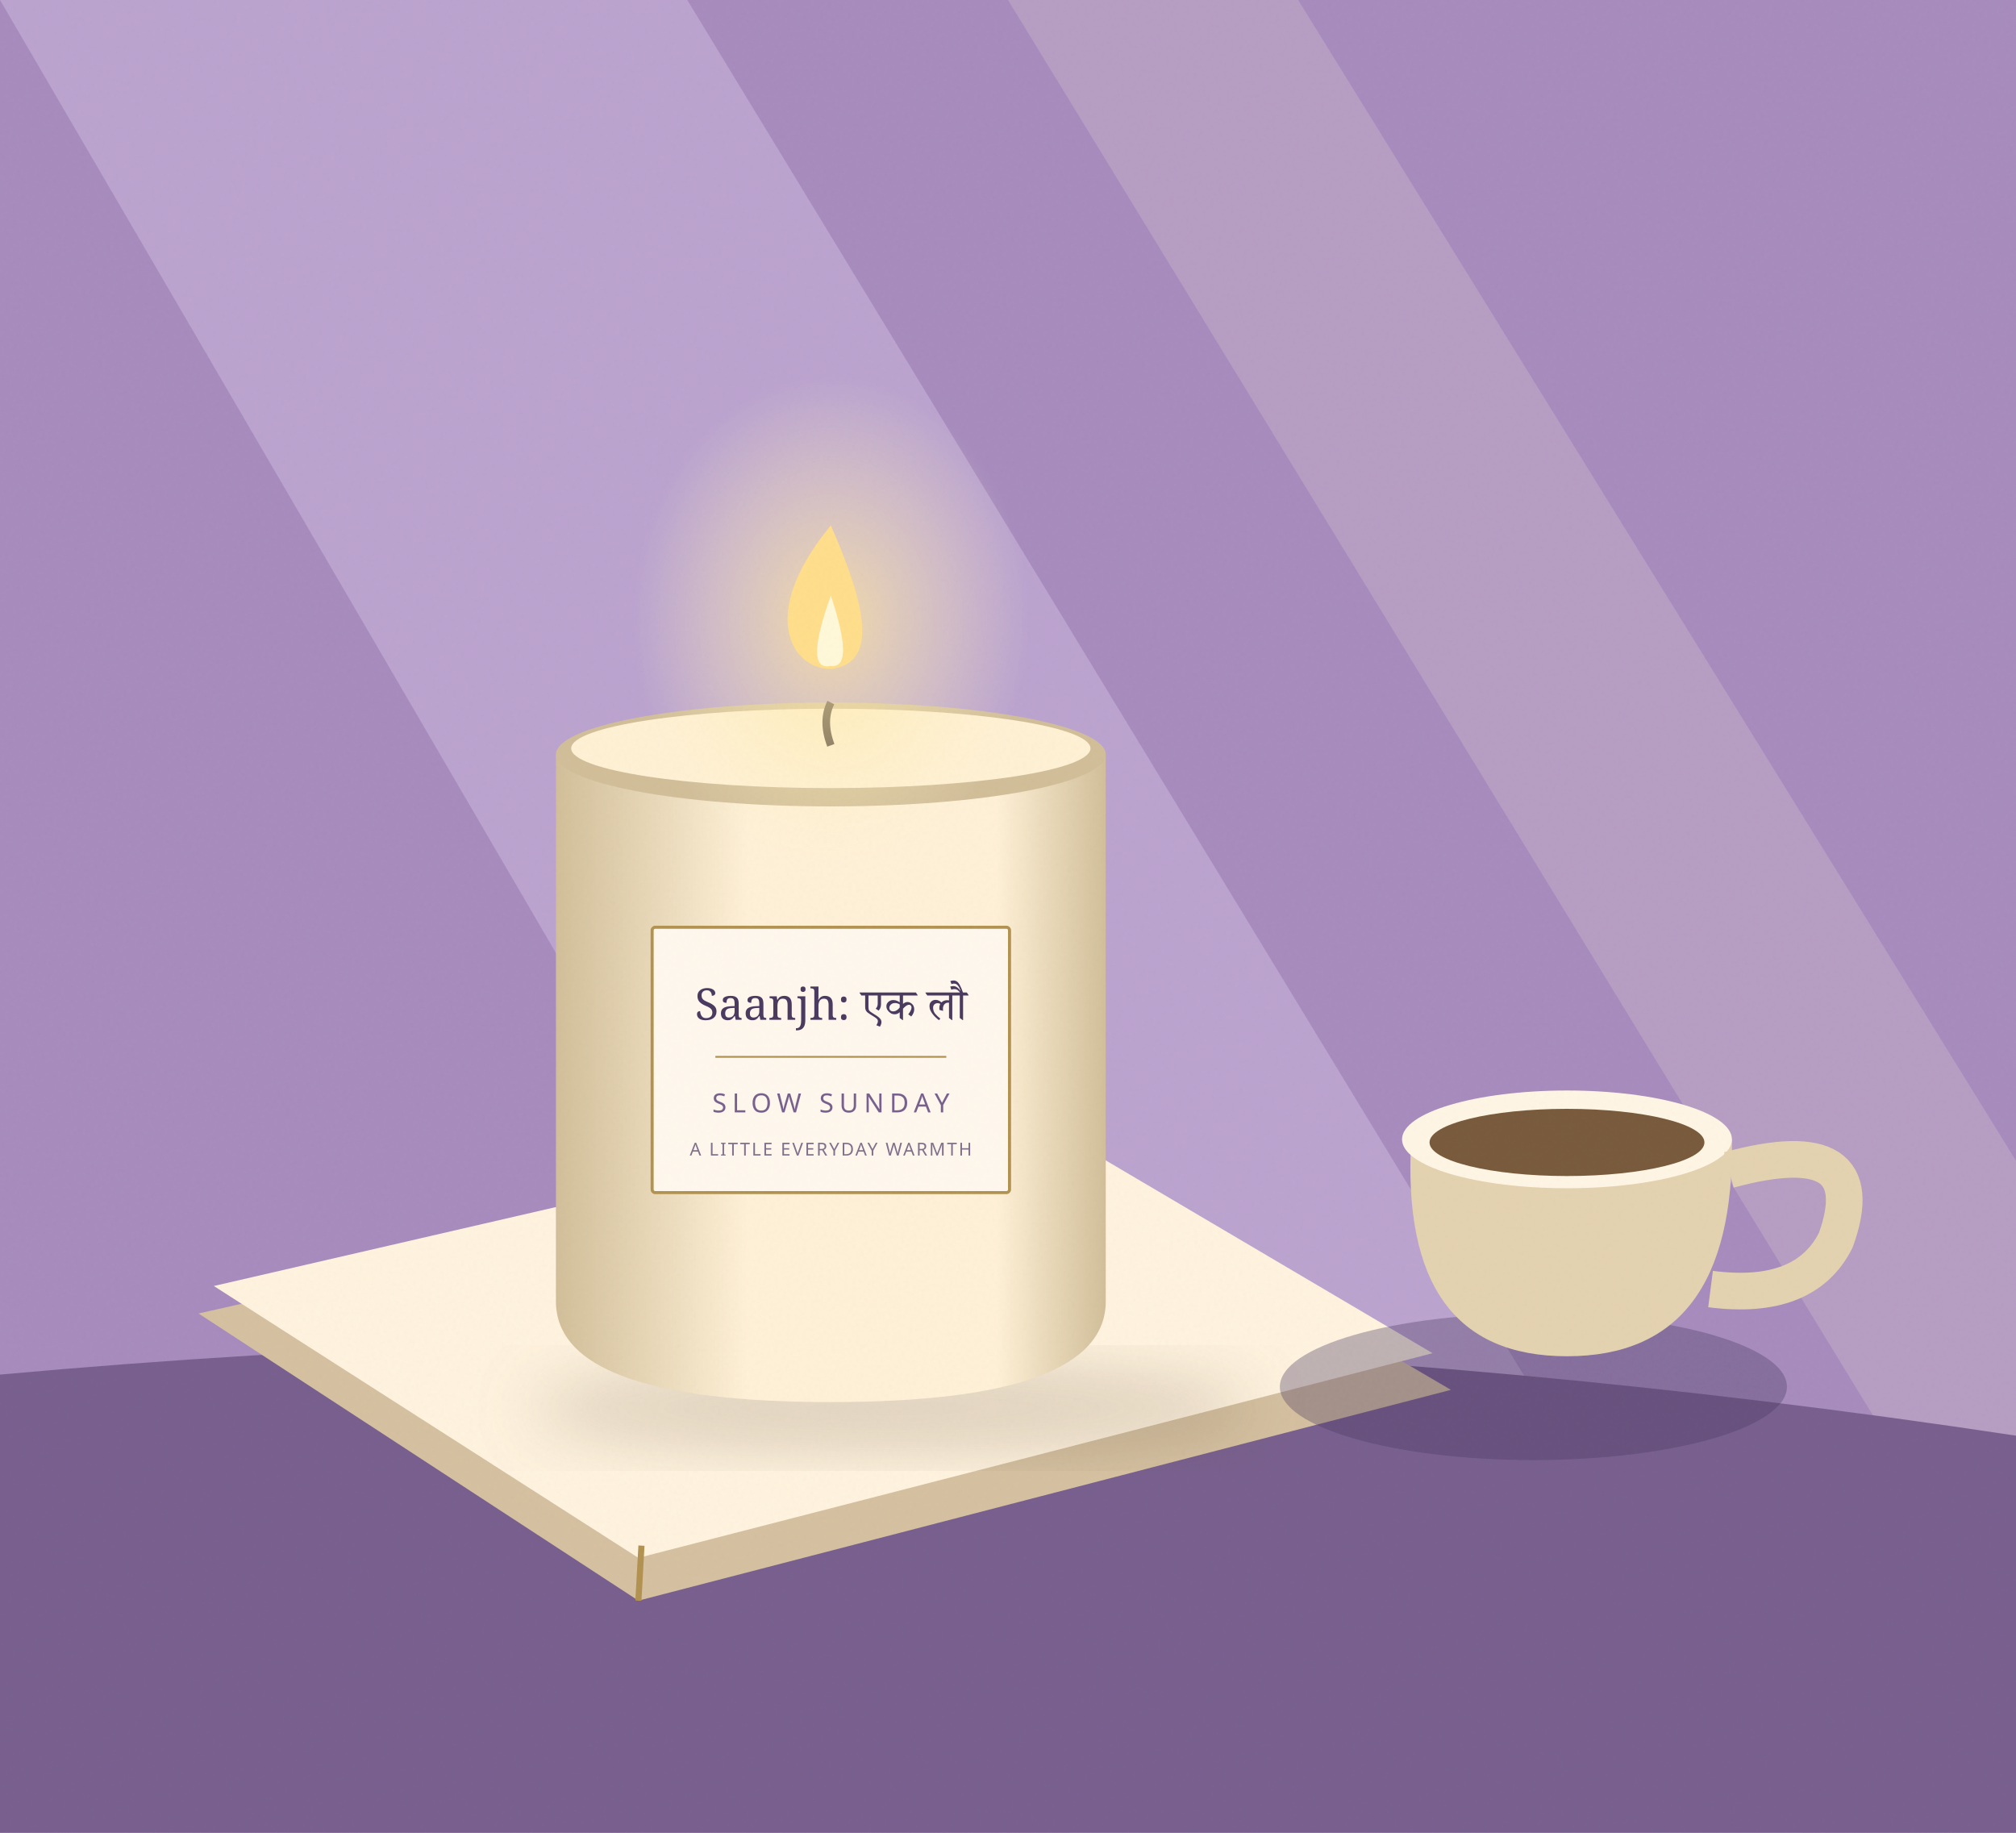
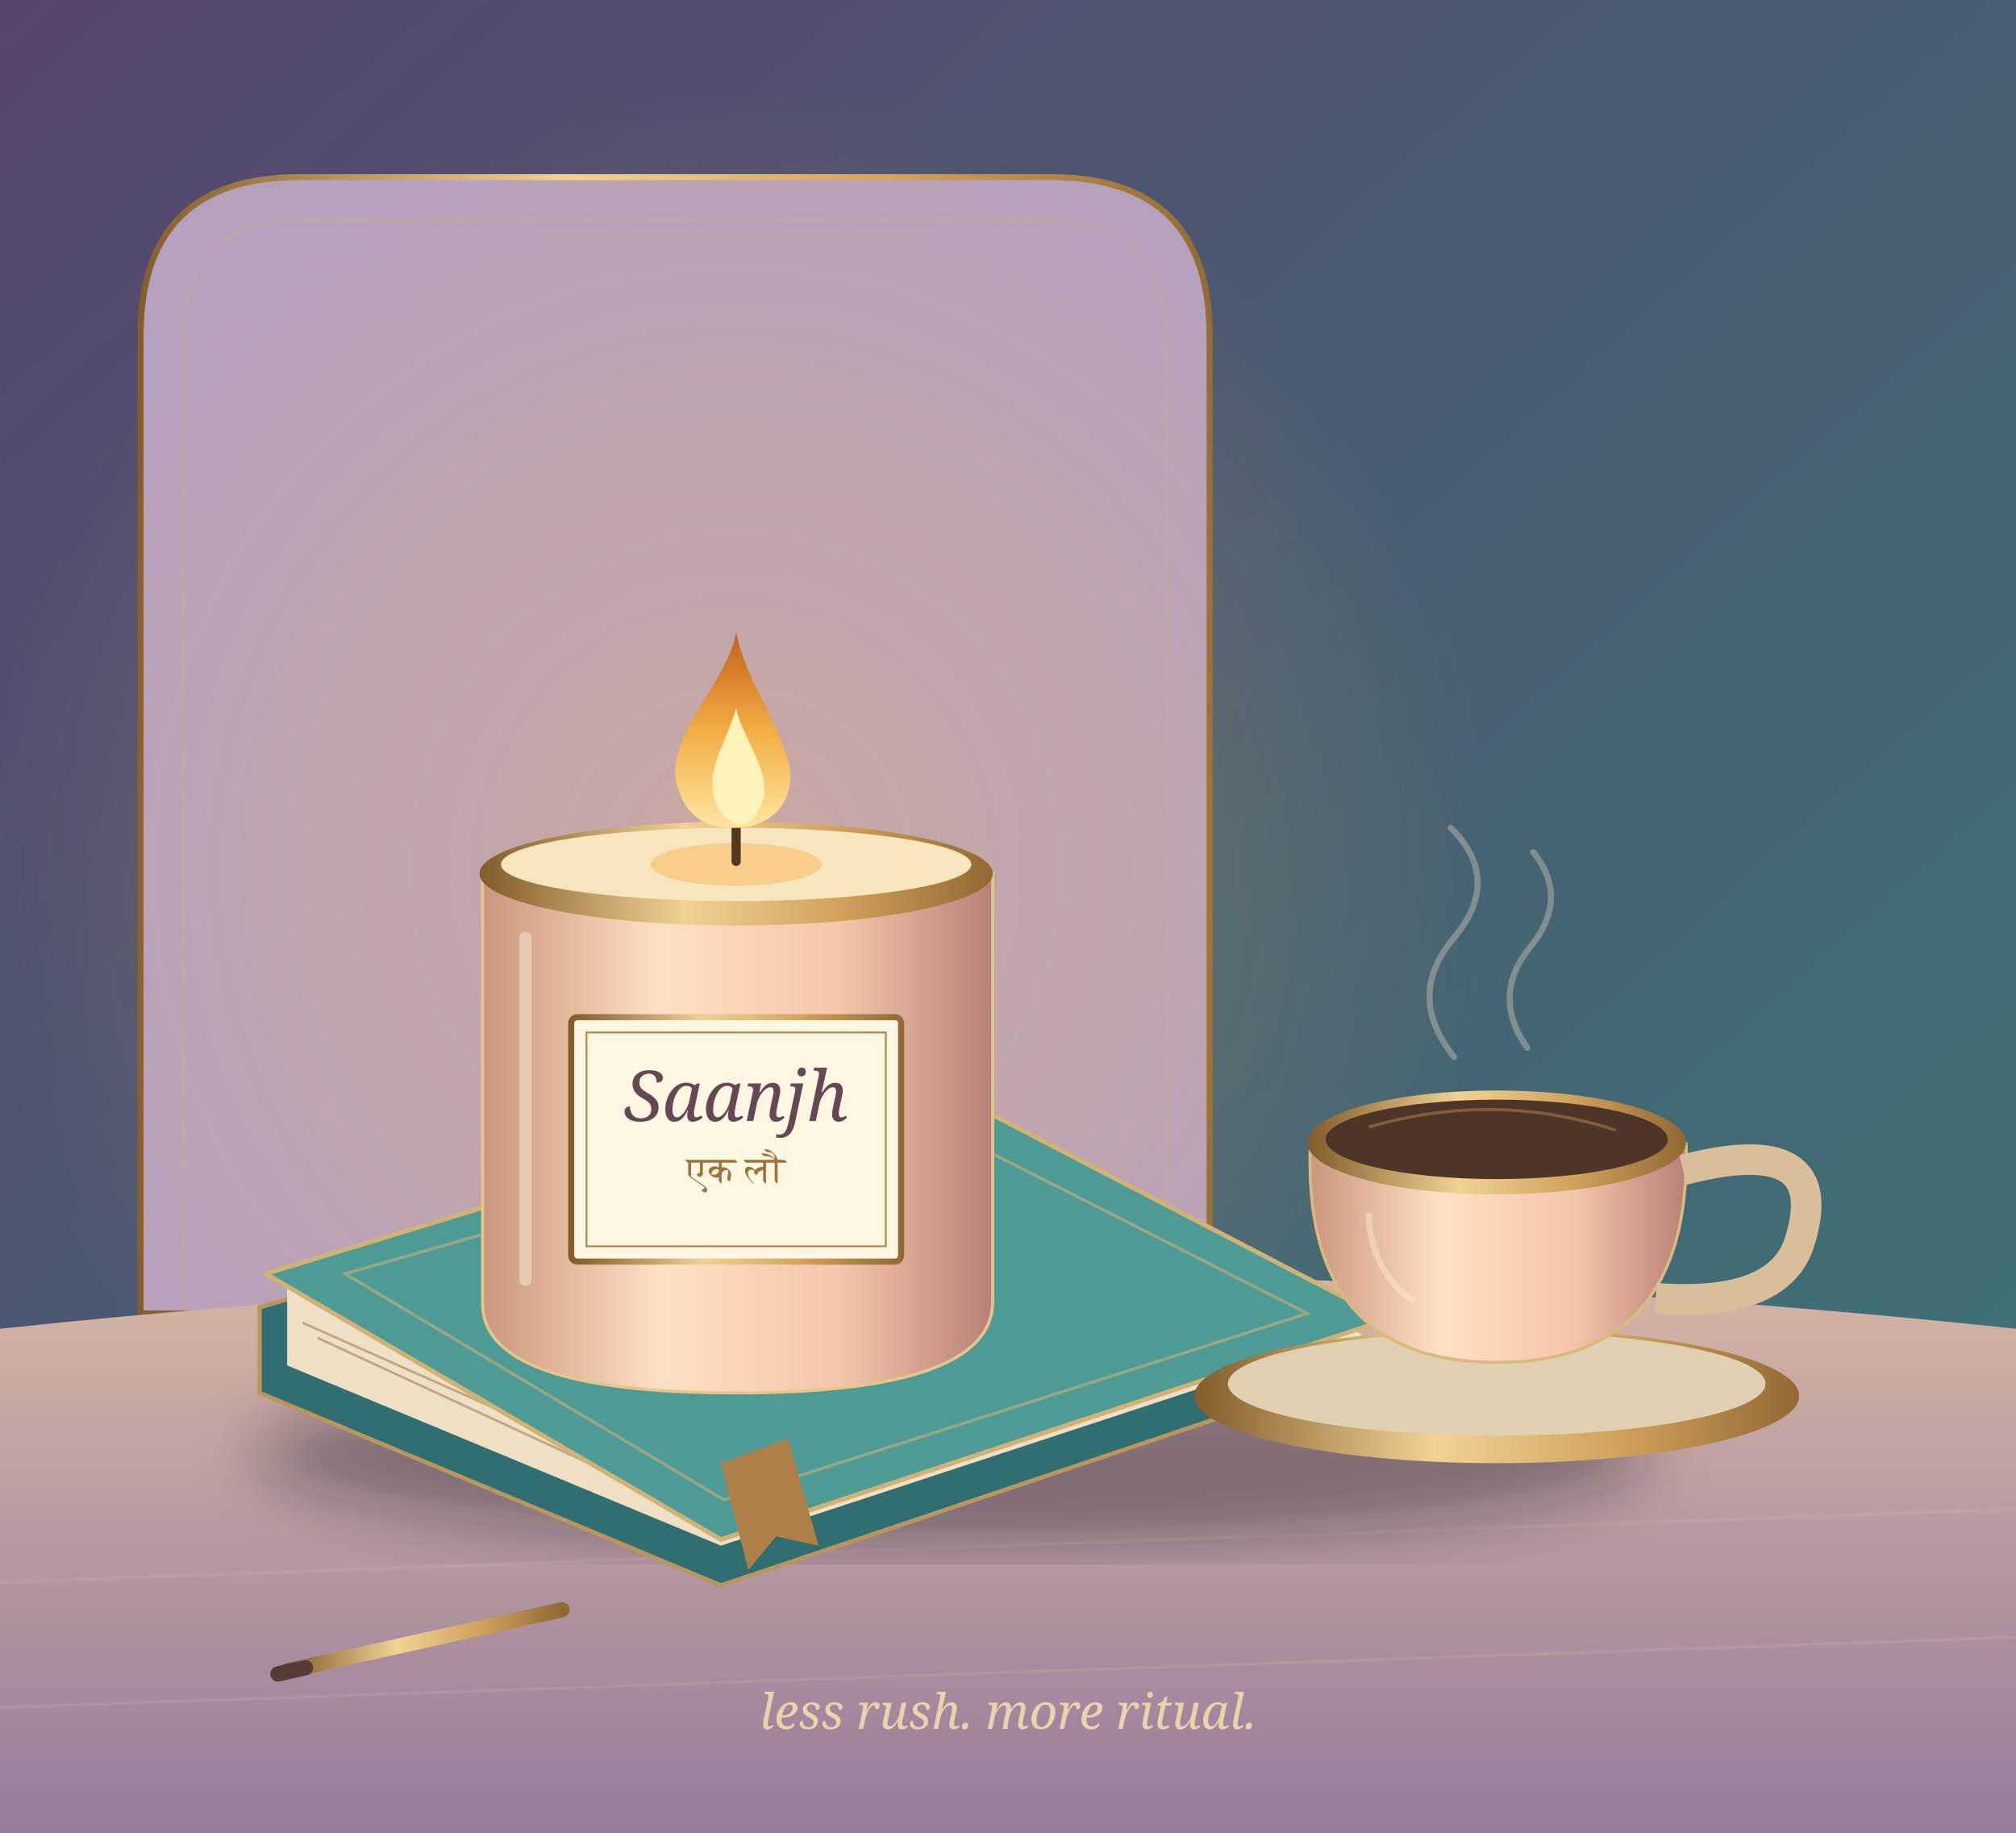
<svg xmlns="http://www.w3.org/2000/svg" viewBox="0 0 660 600">
  <defs>
-     <linearGradient id="bg" x2="1" y2="1">
-       <stop stop-color="#a78cbe" />
-       <stop offset="1" stop-color="#f3e9d7" />
+     <linearGradient id="room" x2="1" y2="1">
+       <stop stop-color="#57456e" />
+       <stop offset="1" stop-color="#3a7776" />
    </linearGradient>
-     <radialGradient id="glow">
-       <stop stop-color="#ffe7a0" stop-opacity=".8" />
-       <stop offset="1" stop-color="#fff4c7" stop-opacity="0" />
+     <radialGradient id="warmth">
+       <stop stop-color="#f2b866" stop-opacity=".4" />
+       <stop offset="1" stop-color="#f2b866" stop-opacity="0" />
    </radialGradient>
-     <filter id="shadow">
+     <linearGradient id="gold">
+       <stop stop-color="#825c2b" />
+       <stop offset=".4" stop-color="#f0d294" />
+       <stop offset=".7" stop-color="#d1a25c" />
+       <stop offset="1" stop-color="#926934" />
+     </linearGradient>
+     <linearGradient id="ceramic">
+       <stop stop-color="#cb967f" />
+       <stop offset=".35" stop-color="#ffe0c4" />
+       <stop offset=".7" stop-color="#f5c5aa" />
+       <stop offset="1" stop-color="#b88177" />
+     </linearGradient>
+     <linearGradient id="table" x2="0" y2="1">
+       <stop stop-color="#d4b5a4" />
+       <stop offset="1" stop-color="#967b9c" />
+     </linearGradient>
+     <linearGradient id="fire" x2="0" y2="1">
+       <stop stop-color="#c26019" />
+       <stop offset=".5" stop-color="#f2ad43" />
+       <stop offset="1" stop-color="#ffe5a1" />
+     </linearGradient>
+     <filter id="blur">
      <feGaussianBlur stdDeviation="10" />
    </filter>
-     <filter id="grain">
-       <feTurbulence type="fractalNoise" baseFrequency=".75" numOctaves="3" stitchTiles="stitch" />
-       <feColorMatrix type="saturate" values="0" />
-       <feComponentTransfer>
-         <feFuncA type="linear" slope=".055" />
-       </feComponentTransfer>
-       <feBlend in="SourceGraphic" mode="multiply" />
-     </filter>
+     <style>.flame{transform-box:fill-box;transform-origin:50% 100%}.steam{opacity:.35}.halo{opacity:.8}@media(prefers-reduced-motion:no-preference){.flame{animation:flicker 2.1s ease-in-out infinite}.steam{animation:steam 5s ease-in-out infinite}.s2{animation-delay:-2.5s}.halo{animation:light 4s ease-in-out infinite}}@keyframes flicker{0%,100%{transform:rotate(-3deg) scaleY(1)}35%{transform:rotate(3deg) scaleY(.94)}70%{transform:rotate(-1deg) scaleY(1.06)}}@keyframes steam{0%{opacity:0;transform:translateY(8px)}40%{opacity:.35}100%{opacity:0;transform:translateY(-25px)}}@keyframes light{0%,100%{opacity:.6}50%{opacity:1}}</style>
  </defs>
-   <g filter="url(#grain)">
-     <path fill="#a78cbe" d="M0 0h660v600H0z" />
-     <path d="M0 0h225L590 600H350Z" fill="#cfbbdf" opacity=".5" />
-     <path d="M330 0h95L660 380v160Z" fill="#fff1d7" opacity=".18" />
-     <path d="M0 450Q330 420 660 470v130H0Z" fill="#79618f" />
-     <path d="M65 430l265-60 145 85-266 69Z" fill="#d5c1a1" />
-     <path d="M70 421l260-60 139 82-260 67Z" fill="#fff3df" />
-     <path d="M210 506l-1 18" stroke="#b39352" stroke-width="2" />
-     <ellipse cx="502" cy="454" rx="83" ry="24" fill="#4b3a60" opacity=".35" />
-     <path d="M462 373q-4 71 51 71t54-71" fill="#e4d3b0" />
-     <ellipse cx="513" cy="373" rx="54" ry="16" fill="#fff5e4" />
-     <ellipse cx="513" cy="374" rx="45" ry="11" fill="#795c3c" />
-     <path d="M566 383q48-13 35 23-10 20-41 16" fill="none" stroke="#e4d3b0" stroke-width="12" />
-     <g>
-       <defs>
-         <linearGradient id="vessel1" x2="1">
-           <stop stop-color="#d2bf9a" />
-           <stop offset=".35" stop-color="#fff1d7" />
-           <stop offset=".8" stop-color="#fff1d7" />
-           <stop offset="1" stop-color="#d2bf9a" />
-         </linearGradient>
-       </defs>
-       <ellipse cx="292.0" cy="461" rx="118.8" ry="17" fill="#55432c" opacity=".17" filter="url(#shadow)" />
-       <path d="M182 247 H362 V426 Q362 459 272.0 459 Q182 459 182 426Z" fill="url(#vessel1)" />
-       <ellipse cx="272.0" cy="247" rx="90.0" ry="17" fill="#d2bf9a" />
-       <ellipse cx="272.0" cy="245" rx="85.0" ry="13" fill="#fff1d4" />
-       <path d="M272.0 244q-3 -8 0 -14" fill="none" stroke="#514338" stroke-width="2.5" />
-       <ellipse cx="272.0" cy="203" rx="65" ry="80" fill="url(#glow)" />
-       <path d="M 272.0 172 C 248.0 201 259.0 219 272.0 219 C 289.0 217 282.0 195 272.0 172" fill="#ffdf8c" />
-       <path d="M 272.0 195 Q 263.0 220 272.0 218 Q 280.0 219 272.0 195" fill="#fff9d9" />
-       <rect x="213.5" y="303.56" width="117.0" height="86.86" rx="1" fill="#fff8ed" stroke="#b39352" stroke-width="1" />
-       <text x="272.0" y="333.86" text-anchor="middle" fill="#4b3a60" font-family="Georgia, Noto Serif Devanagari, serif" font-size="14.36">Saanjh: एक लौ</text>
-       <path d="M234.2 345.98h75.6" stroke="#b39352" stroke-width=".6" />
-       <text x="272.0" y="364.16" text-anchor="middle" fill="#79628e" font-family="sans-serif" letter-spacing="1.8" font-size="8.64">SLOW SUNDAY</text>
-       <text x="272.0" y="378.3" text-anchor="middle" fill="#81718c" font-family="sans-serif" letter-spacing="0.55" font-size="5.861">A LITTLE EVERYDAY WARMTH</text>
-     </g>
+   <path fill="url(#room)" d="M0 0h660v600H0Z" />
+   <path d="M46 430V110q0-52 52-52h246q52 0 52 52v320Z" fill="#b6a1bd" stroke="url(#gold)" stroke-width="2" />
+   <path d="M60 429V111q0-39 39-39h244q39 0 39 39v318" fill="none" stroke="#ccab74" opacity=".25" />
+   <ellipse class="halo" cx="241" cy="284" rx="245" ry="254" fill="url(#warmth)" />
+   <path d="M0 435q330-35 660 0v165H0Z" fill="url(#table)" />
+   <path d="m0 518 660-24m-660 65 660-23" stroke="#f8dfbb" opacity=".12" fill="none" />
+   <ellipse cx="312" cy="476" rx="229" ry="30" fill="#091120" opacity=".35" filter="url(#blur)" />
+   <path d="m85 428 215-64 156 81-220 74-151-63Z" fill="#306e71" stroke="#ba955d" stroke-width="1.4" />
+   <path d="m94 420 207-61 145 78-210 69-142-59Z" fill="#efe0c5" />
+   <path d="m99 433 137 61 203-65m-335 9 132 61 199-65" fill="none" stroke="#c1a883" stroke-width=".8" />
+   <path d="m87 417 213-65 154 80-218 72Z" fill="#4e9b95" stroke="#d1b275" stroke-width="1.5" />
+   <path d="m113 417 185-53 130 66-191 61Z" fill="none" stroke="#d1b275" opacity=".55" />
+   <path d="m236 479 9 35 9-11 14 3-10-35" fill="#ae7f47" />
+   <path d="M158 286h167v140q0 30-84 30t-83-30Z" fill="url(#ceramic)" stroke="#e6c58a" />
+   <ellipse cx="241" cy="286" rx="84" ry="17" fill="url(#gold)" />
+   <ellipse cx="241" cy="283" rx="77" ry="12" fill="#f7e6bd" />
+   <ellipse cx="241" cy="283" rx="28" ry="7" fill="#f9cd8a" />
+   <path d="M241 282v-14" stroke="#543721" stroke-width="3" stroke-linecap="round" />
+   <g class="flame">
+     <path d="M241 207c-2 15-25 36-19 51q4 14 20 13c14-1 20-13 15-25-5-15-13-24-16-39Z" fill="url(#fire)" />
+     <path d="M241 232c-4 13-12 23-5 34q8 9 13-2c5-10-6-22-8-32Z" fill="#fff2bb" />
  </g>
+   <path d="M172 307v112" stroke="#fff9e6" stroke-width="4" opacity=".4" stroke-linecap="round" />
+   <rect x="187" y="333" width="108" height="80" rx="2" fill="#fff6e3" stroke="url(#gold)" stroke-width="2" />
+   <rect x="192" y="338" width="98" height="70" fill="none" stroke="#b08a4a" stroke-width=".6" />
+   <text x="241" y="367" text-anchor="middle" font-family="Georgia,serif" font-size="23" font-style="italic" fill="#664854">Saanjh</text>
+   <text x="241" y="387" text-anchor="middle" font-family="Georgia,serif" font-size="12" fill="#9b753b">एक लौ</text>
+   <ellipse cx="490" cy="457" rx="99" ry="22" fill="url(#gold)" />
+   <ellipse cx="490" cy="453" rx="88" ry="17" fill="#e1cfb1" />
+   <path d="M429 374q-3 72 61 72t62-72" fill="url(#ceramic)" stroke="#d9b97e" />
+   <path d="M551 383q50-13 38 24-7 21-47 18" fill="none" stroke="#d8bf99" stroke-width="10" />
+   <ellipse cx="490" cy="374" rx="62" ry="17" fill="url(#gold)" />
+   <ellipse cx="490" cy="373" rx="56" ry="13" fill="#4e3527" />
+   <path d="M448 369q41-12 81 1" fill="none" stroke="#dba96b" opacity=".35" />
+   <g fill="none" stroke="#efdcc2" stroke-width="2" stroke-linecap="round">
+     <path class="steam" d="M476 346q-16-20 0-39t-1-36" />
+     <path class="steam s2" d="M500 343q-12-17 1-33t1-31" />
+   </g>
+   <path d="M448 397q1 20 15 29" fill="none" stroke="#fff1d5" stroke-width="2" opacity=".4" />
+   <path d="m94 547 90-20" stroke="url(#gold)" stroke-width="5" stroke-linecap="round" />
+   <path d="m91 548 9-2" stroke="#563c36" stroke-width="5" stroke-linecap="round" />
+   <text x="330" y="566" text-anchor="middle" fill="#ead2aa" font-family="Georgia,serif" font-style="italic" font-size="16">less rush. more ritual.</text>
</svg>
